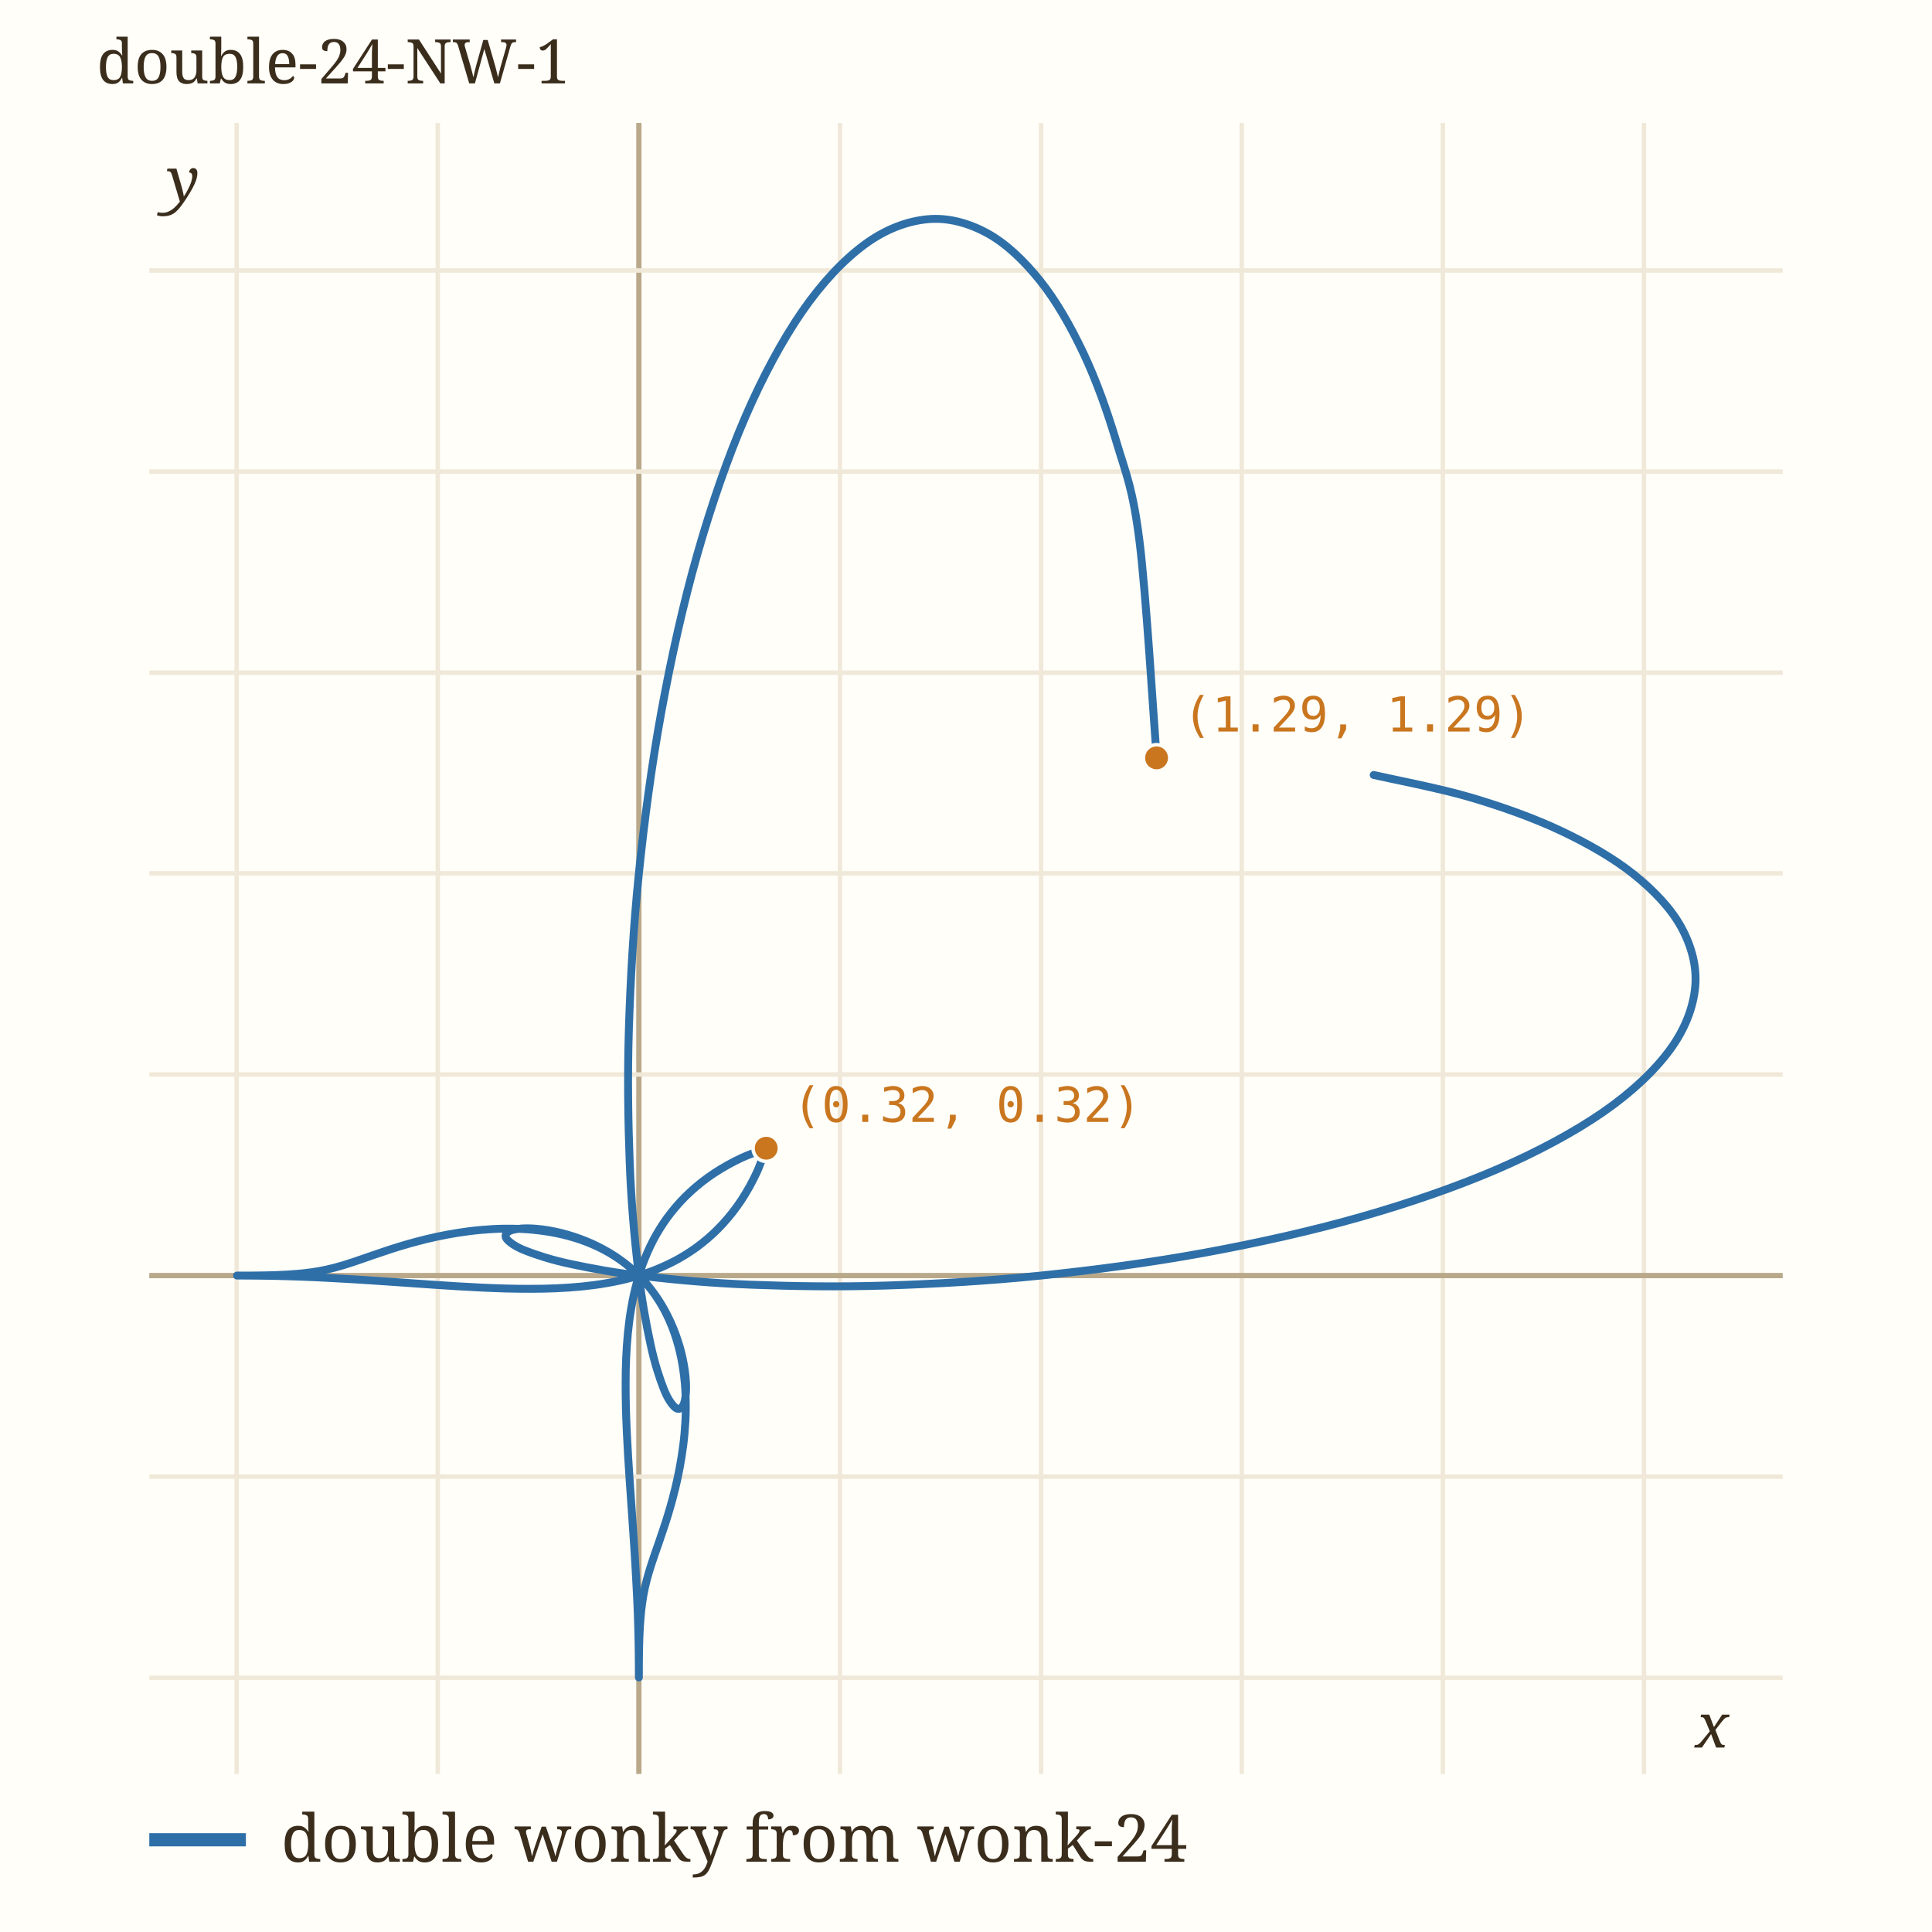
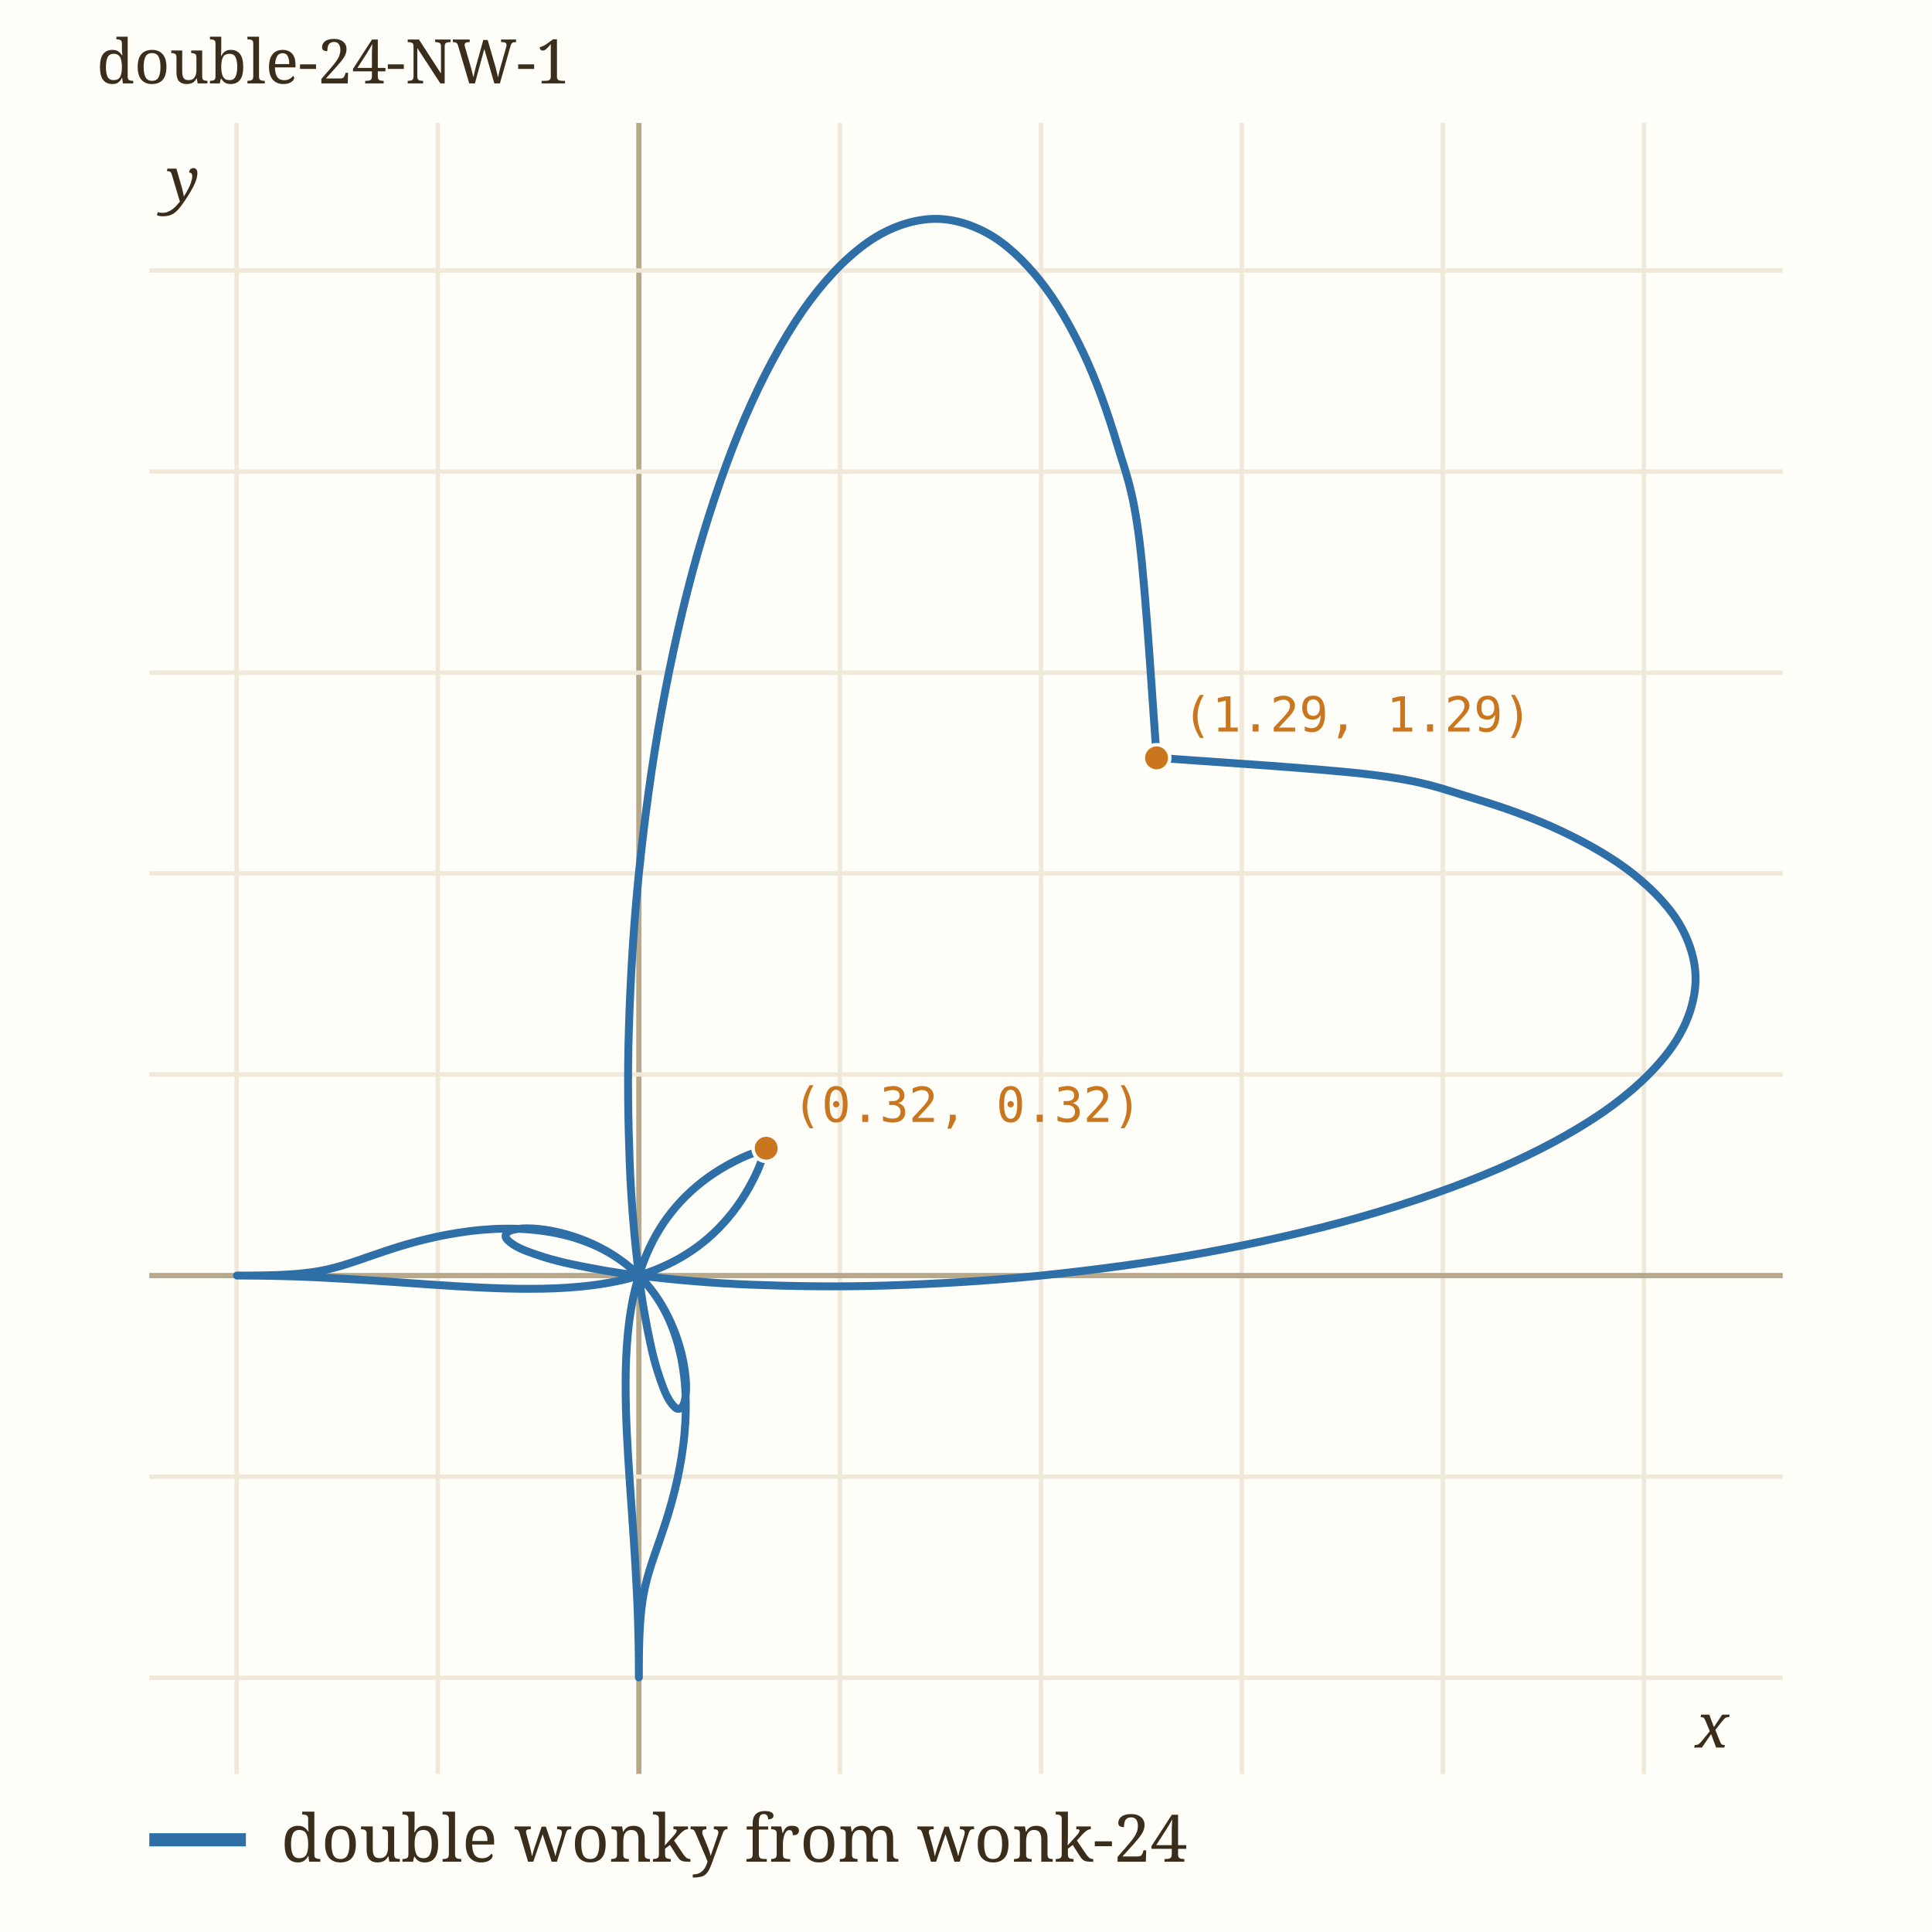
<svg xmlns="http://www.w3.org/2000/svg" viewBox="0 0 440 440" width="440" height="440" role="img" aria-label="double-24-NW-1" data-panel="double-24-NW-1">
  <rect x="0" y="0" width="440" height="440" fill="#fffef9" />
  <clipPath id="clip-double-24-NW-1">
    <rect x="34" y="28" width="372" height="376" />
  </clipPath>
  <g clip-path="url(#clip-double-24-NW-1)">
    <line x1="53.9" x2="53.9" y1="28" y2="404" stroke="#f0e8d8" stroke-width="1" />
    <text x="53.9" y="418.0" font-family="ui-monospace, Menlo, monospace" font-size="11" fill="#9c8a6a" text-anchor="middle">-1</text>
    <line x1="99.7" x2="99.7" y1="28" y2="404" stroke="#f0e8d8" stroke-width="1" />
    <text x="99.7" y="418.0" font-family="ui-monospace, Menlo, monospace" font-size="11" fill="#9c8a6a" text-anchor="middle">-0.5</text>
    <line x1="145.5" x2="145.5" y1="28" y2="404" stroke="#b9a98a" stroke-width="1.2" />
    <line x1="191.3" x2="191.3" y1="28" y2="404" stroke="#f0e8d8" stroke-width="1" />
    <text x="191.3" y="418.0" font-family="ui-monospace, Menlo, monospace" font-size="11" fill="#9c8a6a" text-anchor="middle">0.5</text>
    <line x1="237.1" x2="237.1" y1="28" y2="404" stroke="#f0e8d8" stroke-width="1" />
    <text x="237.1" y="418.0" font-family="ui-monospace, Menlo, monospace" font-size="11" fill="#9c8a6a" text-anchor="middle">1</text>
    <line x1="282.8" x2="282.8" y1="28" y2="404" stroke="#f0e8d8" stroke-width="1" />
    <text x="282.8" y="418.0" font-family="ui-monospace, Menlo, monospace" font-size="11" fill="#9c8a6a" text-anchor="middle">1.5</text>
    <line x1="328.6" x2="328.6" y1="28" y2="404" stroke="#f0e8d8" stroke-width="1" />
    <text x="328.6" y="418.0" font-family="ui-monospace, Menlo, monospace" font-size="11" fill="#9c8a6a" text-anchor="middle">2</text>
    <line x1="374.4" x2="374.4" y1="28" y2="404" stroke="#f0e8d8" stroke-width="1" />
    <text x="374.4" y="418.0" font-family="ui-monospace, Menlo, monospace" font-size="11" fill="#9c8a6a" text-anchor="middle">2.5</text>
    <line x1="34" x2="406" y1="382.1" y2="382.1" stroke="#f0e8d8" stroke-width="1" />
    <text x="28.0" y="386.1" font-family="ui-monospace, Menlo, monospace" font-size="11" fill="#9c8a6a" text-anchor="end">-1</text>
    <line x1="34" x2="406" y1="336.3" y2="336.3" stroke="#f0e8d8" stroke-width="1" />
    <text x="28.0" y="340.3" font-family="ui-monospace, Menlo, monospace" font-size="11" fill="#9c8a6a" text-anchor="end">-0.5</text>
    <line x1="34" x2="406" y1="290.5" y2="290.5" stroke="#b9a98a" stroke-width="1.2" />
    <line x1="34" x2="406" y1="244.7" y2="244.7" stroke="#f0e8d8" stroke-width="1" />
    <text x="28.0" y="248.7" font-family="ui-monospace, Menlo, monospace" font-size="11" fill="#9c8a6a" text-anchor="end">0.5</text>
    <line x1="34" x2="406" y1="198.9" y2="198.9" stroke="#f0e8d8" stroke-width="1" />
    <text x="28.0" y="202.9" font-family="ui-monospace, Menlo, monospace" font-size="11" fill="#9c8a6a" text-anchor="end">1</text>
    <line x1="34" x2="406" y1="153.2" y2="153.2" stroke="#f0e8d8" stroke-width="1" />
    <text x="28.0" y="157.2" font-family="ui-monospace, Menlo, monospace" font-size="11" fill="#9c8a6a" text-anchor="end">1.5</text>
    <line x1="34" x2="406" y1="107.4" y2="107.4" stroke="#f0e8d8" stroke-width="1" />
    <text x="28.0" y="111.4" font-family="ui-monospace, Menlo, monospace" font-size="11" fill="#9c8a6a" text-anchor="end">2</text>
    <line x1="34" x2="406" y1="61.6" y2="61.6" stroke="#f0e8d8" stroke-width="1" />
    <text x="28.0" y="65.6" font-family="ui-monospace, Menlo, monospace" font-size="11" fill="#9c8a6a" text-anchor="end">2.5</text>
-     <path d="M263.42,172.58 C262.77,164.34 261.02,135.10 259.50,123.15 C257.99,111.20 256.45,107.97 254.33,100.86 C252.21,93.75 249.68,86.64 246.77,80.48 C243.85,74.31 240.50,68.45 236.84,63.89 C233.18,59.32 229.08,55.42 224.81,53.09 C220.54,50.77 215.89,49.49 211.23,49.93 C206.58,50.37 201.63,52.21 196.88,55.71 C192.13,59.21 187.24,64.38 182.71,70.92 C178.19,77.47 173.71,85.77 169.73,94.98 C165.75,104.19 162.01,115.02 158.83,126.17 C155.65,137.33 152.88,149.76 150.66,161.89 C148.44,174.01 146.73,186.90 145.50,198.93 C144.26,210.97 143.58,223.16 143.23,234.12 C142.88,245.09 143.06,255.60 143.41,264.74 C143.75,273.88 144.52,282.08 145.31,288.96 C146.09,295.84 147.16,301.49 148.13,306.03 C149.10,310.57 150.19,313.79 151.12,316.20 C152.05,318.61 152.97,319.80 153.69,320.48 C154.41,321.16 155.02,320.84 155.45,320.28 C155.87,319.72 156.13,318.44 156.22,317.10 C156.31,315.76 156.22,313.98 155.98,312.24 C155.74,310.51 155.34,308.56 154.80,306.71 C154.26,304.87 153.57,302.96 152.77,301.18 C151.96,299.40 151.02,297.65 149.97,296.04 C148.92,294.43 147.74,292.90 146.46,291.51 C145.18,290.12 143.79,288.84 142.30,287.70 C140.82,286.56 139.22,285.54 137.56,284.65 C135.89,283.77 134.12,283.01 132.32,282.38 C130.51,281.75 128.62,281.25 126.72,280.86 C124.82,280.47 122.86,280.21 120.93,280.03 C119.00,279.86 117.03,279.81 115.13,279.82 C113.22,279.83 111.32,279.95 109.50,280.11 C107.68,280.27 105.89,280.51 104.20,280.78 C102.50,281.04 100.87,281.36 99.33,281.69 C97.80,282.02 96.34,282.38 94.98,282.74 C93.61,283.10 92.34,283.47 91.14,283.83 C89.95,284.19 88.84,284.55 87.80,284.90 C86.76,285.24 85.81,285.57 84.91,285.88 C84.00,286.19 83.18,286.48 82.38,286.76 C81.59,287.03 80.85,287.28 80.14,287.52 C79.43,287.75 78.77,287.96 78.12,288.16 C77.47,288.36 76.85,288.53 76.24,288.69 C75.63,288.85 75.03,288.99 74.45,289.12 C73.86,289.25 73.28,289.37 72.71,289.47 C72.14,289.57 71.57,289.66 71.01,289.74 C70.44,289.82 69.88,289.89 69.33,289.95 C68.77,290.02 68.22,290.07 67.67,290.11 C67.13,290.16 66.58,290.20 66.05,290.23 C65.52,290.27 64.99,290.30 64.48,290.32 C63.97,290.35 63.46,290.37 62.97,290.39 C62.48,290.40 62.00,290.42 61.55,290.43 C61.09,290.44 60.64,290.45 60.22,290.46 C59.80,290.47 59.39,290.47 59.00,290.48 C58.62,290.48 58.25,290.49 57.91,290.49 C57.57,290.49 57.25,290.49 56.95,290.50 C56.65,290.50 56.38,290.50 56.12,290.50 C55.87,290.50 55.64,290.50 55.43,290.50 C55.22,290.50 55.04,290.50 54.88,290.50 C54.71,290.50 54.57,290.50 54.45,290.50 C54.33,290.50 54.23,290.50 54.16,290.50 C54.08,290.50 54.02,290.50 53.98,290.50 C53.95,290.50 53.93,290.50 53.93,290.50 C53.93,290.50 53.98,290.50 53.98,290.50 C53.99,290.50 53.96,290.50 53.98,290.50 C54.01,290.50 54.08,290.50 54.16,290.50 C54.24,290.50 54.33,290.50 54.45,290.50 C54.57,290.50 54.71,290.50 54.88,290.50 C55.04,290.50 55.23,290.50 55.44,290.50 C55.66,290.50 55.89,290.51 56.16,290.51 C56.42,290.51 56.71,290.51 57.03,290.51 C57.35,290.51 57.69,290.51 58.07,290.52 C58.45,290.52 58.85,290.52 59.29,290.53 C59.73,290.53 60.20,290.54 60.71,290.55 C61.22,290.56 61.77,290.56 62.35,290.58 C62.94,290.59 63.56,290.60 64.23,290.62 C64.89,290.64 65.60,290.66 66.35,290.68 C67.11,290.70 67.90,290.73 68.75,290.76 C69.60,290.80 70.50,290.83 71.44,290.87 C72.39,290.92 73.39,290.96 74.44,291.02 C75.50,291.07 76.60,291.13 77.76,291.20 C78.93,291.26 80.14,291.33 81.41,291.41 C82.68,291.49 84.01,291.58 85.39,291.67 C86.77,291.76 88.20,291.86 89.68,291.96 C91.17,292.07 92.71,292.17 94.29,292.28 C95.87,292.39 97.51,292.51 99.18,292.62 C100.85,292.73 102.57,292.84 104.32,292.95 C106.07,293.05 107.87,293.15 109.68,293.24 C111.50,293.32 113.35,293.40 115.22,293.45 C117.09,293.49 118.99,293.53 120.89,293.52 C122.79,293.51 124.72,293.49 126.64,293.40 C128.56,293.31 130.50,293.19 132.42,293.00 C134.35,292.80 136.28,292.56 138.19,292.22 C140.10,291.89 142.01,291.49 143.88,290.97 C145.76,290.45 147.63,289.85 149.45,289.11 C151.27,288.37 153.08,287.53 154.82,286.53 C156.57,285.52 158.29,284.40 159.92,283.09 C161.56,281.79 163.16,280.33 164.64,278.70 C166.13,277.07 167.57,275.26 168.86,273.29 C170.15,271.32 171.36,269.16 172.40,266.89 C173.44,264.61 174.73,260.54 175.09,259.64 C175.44,258.74 174.30,261.27 174.52,261.48 C174.73,261.70 177.26,260.56 176.36,260.91 C175.46,261.27 171.39,262.56 169.11,263.60 C166.84,264.64 164.68,265.85 162.71,267.14 C160.74,268.43 158.93,269.87 157.30,271.36 C155.67,272.84 154.21,274.44 152.91,276.08 C151.60,277.71 150.48,279.43 149.47,281.18 C148.47,282.92 147.63,284.73 146.89,286.55 C146.15,288.37 145.55,290.24 145.03,292.12 C144.51,293.99 144.11,295.90 143.78,297.81 C143.44,299.72 143.20,301.65 143.00,303.58 C142.81,305.50 142.69,307.44 142.60,309.36 C142.51,311.28 142.49,313.21 142.48,315.11 C142.47,317.01 142.51,318.91 142.55,320.78 C142.60,322.65 142.68,324.50 142.76,326.32 C142.85,328.13 142.95,329.93 143.05,331.68 C143.16,333.43 143.27,335.15 143.38,336.82 C143.49,338.49 143.61,340.13 143.72,341.71 C143.83,343.29 143.93,344.83 144.04,346.32 C144.14,347.80 144.24,349.23 144.33,350.61 C144.42,351.99 144.51,353.32 144.59,354.59 C144.67,355.86 144.74,357.07 144.80,358.24 C144.87,359.40 144.93,360.50 144.98,361.56 C145.04,362.61 145.08,363.61 145.13,364.56 C145.17,365.50 145.20,366.40 145.24,367.25 C145.27,368.10 145.30,368.89 145.32,369.65 C145.34,370.40 145.36,371.11 145.38,371.77 C145.40,372.44 145.41,373.06 145.42,373.65 C145.44,374.23 145.44,374.78 145.45,375.29 C145.46,375.80 145.47,376.27 145.47,376.71 C145.48,377.15 145.48,377.55 145.48,377.93 C145.49,378.31 145.49,378.65 145.49,378.97 C145.49,379.29 145.49,379.58 145.49,379.84 C145.49,380.11 145.50,380.34 145.50,380.56 C145.50,380.77 145.50,380.96 145.50,381.12 C145.50,381.29 145.50,381.43 145.50,381.55 C145.50,381.67 145.50,381.76 145.50,381.84 C145.50,381.92 145.50,381.99 145.50,382.02 C145.50,382.04 145.50,382.01 145.50,382.02 C145.50,382.02 145.50,382.07 145.50,382.07 C145.50,382.07 145.50,382.05 145.50,382.02 C145.50,381.98 145.50,381.92 145.50,381.84 C145.50,381.77 145.50,381.67 145.50,381.55 C145.50,381.43 145.50,381.29 145.50,381.12 C145.50,380.96 145.50,380.78 145.50,380.57 C145.50,380.36 145.50,380.13 145.50,379.88 C145.50,379.62 145.50,379.35 145.50,379.05 C145.51,378.75 145.51,378.43 145.51,378.09 C145.51,377.75 145.52,377.38 145.52,377.00 C145.53,376.61 145.53,376.20 145.54,375.78 C145.55,375.36 145.56,374.91 145.57,374.45 C145.58,374.00 145.60,373.52 145.61,373.03 C145.63,372.54 145.65,372.03 145.68,371.52 C145.70,371.01 145.73,370.48 145.77,369.95 C145.80,369.42 145.84,368.87 145.89,368.33 C145.93,367.78 145.98,367.23 146.05,366.67 C146.11,366.12 146.18,365.56 146.26,364.99 C146.34,364.43 146.43,363.86 146.53,363.29 C146.63,362.72 146.75,362.14 146.88,361.55 C147.01,360.97 147.15,360.37 147.31,359.76 C147.47,359.15 147.64,358.53 147.84,357.88 C148.04,357.23 148.25,356.57 148.48,355.86 C148.72,355.15 148.97,354.41 149.24,353.62 C149.52,352.82 149.81,352.00 150.12,351.09 C150.43,350.19 150.76,349.24 151.10,348.20 C151.45,347.16 151.81,346.05 152.17,344.86 C152.53,343.66 152.90,342.39 153.26,341.02 C153.62,339.66 153.98,338.20 154.31,336.67 C154.64,335.13 154.96,333.50 155.22,331.80 C155.49,330.11 155.73,328.32 155.89,326.50 C156.05,324.68 156.17,322.78 156.18,320.87 C156.19,318.97 156.14,317.00 155.97,315.07 C155.79,313.14 155.53,311.18 155.14,309.28 C154.75,307.38 154.25,305.49 153.62,303.68 C152.99,301.88 152.23,300.11 151.35,298.44 C150.46,296.78 149.44,295.18 148.30,293.70 C147.16,292.21 145.88,290.82 144.49,289.54 C143.10,288.26 141.57,287.08 139.96,286.03 C138.35,284.98 136.60,284.04 134.82,283.23 C133.04,282.43 131.13,281.74 129.29,281.20 C127.44,280.66 125.49,280.26 123.76,280.02 C122.02,279.78 120.24,279.69 118.90,279.78 C117.56,279.87 116.28,280.13 115.72,280.55 C115.16,280.98 114.84,281.59 115.52,282.31 C116.20,283.03 117.39,283.95 119.80,284.88 C122.21,285.81 125.43,286.90 129.97,287.87 C134.51,288.84 140.16,289.91 147.04,290.69 C153.92,291.48 162.12,292.25 171.26,292.59 C180.40,292.94 190.91,293.12 201.88,292.77 C212.84,292.42 225.03,291.74 237.07,290.50 C249.10,289.27 261.99,287.56 274.11,285.34 C286.24,283.12 298.67,280.35 309.83,277.17 C320.98,273.99 331.81,270.25 341.02,266.27 C350.23,262.29 358.53,257.81 365.08,253.29 C371.62,248.76 376.79,243.87 380.29,239.12 C383.79,234.37 385.63,229.42 386.07,224.77 C386.51,220.11 385.23,215.46 382.91,211.19 C380.58,206.92 376.68,202.82 372.11,199.16 C367.55,195.50 361.69,192.15 355.52,189.23 C349.36,186.32 342.25,183.79 335.14,181.67 C328.03,179.55 316.57,177.36 312.85,176.50" fill="none" stroke="#2f6fa8" stroke-width="1.8" stroke-linecap="round" data-path="double-24-NW-1" />
+     <path d="M263.42,172.58 C262.77,164.34 261.02,135.10 259.50,123.15 C257.99,111.20 256.45,107.97 254.33,100.86 C252.21,93.75 249.68,86.64 246.77,80.48 C243.85,74.31 240.50,68.45 236.84,63.89 C233.18,59.32 229.08,55.42 224.81,53.09 C220.54,50.77 215.89,49.49 211.23,49.93 C206.58,50.37 201.63,52.21 196.88,55.71 C192.13,59.21 187.24,64.38 182.71,70.92 C178.19,77.47 173.71,85.77 169.73,94.98 C165.75,104.19 162.01,115.02 158.83,126.17 C155.65,137.33 152.88,149.76 150.66,161.89 C148.44,174.01 146.73,186.90 145.50,198.93 C144.26,210.97 143.58,223.16 143.23,234.12 C142.88,245.09 143.06,255.60 143.41,264.74 C143.75,273.88 144.52,282.08 145.31,288.96 C146.09,295.84 147.16,301.49 148.13,306.03 C149.10,310.57 150.19,313.79 151.12,316.20 C152.05,318.61 152.97,319.80 153.69,320.48 C154.41,321.16 155.02,320.84 155.45,320.28 C155.87,319.72 156.13,318.44 156.22,317.10 C156.31,315.76 156.22,313.98 155.98,312.24 C155.74,310.51 155.34,308.56 154.80,306.71 C154.26,304.87 153.57,302.96 152.77,301.18 C151.96,299.40 151.02,297.65 149.97,296.04 C148.92,294.43 147.74,292.90 146.46,291.51 C145.18,290.12 143.79,288.84 142.30,287.70 C140.82,286.56 139.22,285.54 137.56,284.65 C135.89,283.77 134.12,283.01 132.32,282.38 C130.51,281.75 128.62,281.25 126.72,280.86 C124.82,280.47 122.86,280.21 120.93,280.03 C119.00,279.86 117.03,279.81 115.13,279.82 C113.22,279.83 111.32,279.95 109.50,280.11 C107.68,280.27 105.89,280.51 104.20,280.78 C102.50,281.04 100.87,281.36 99.33,281.69 C97.80,282.02 96.34,282.38 94.98,282.74 C93.61,283.10 92.34,283.47 91.14,283.83 C89.95,284.19 88.84,284.55 87.80,284.90 C86.76,285.24 85.81,285.57 84.91,285.88 C84.00,286.19 83.18,286.48 82.38,286.76 C81.59,287.03 80.85,287.28 80.14,287.52 C79.43,287.75 78.77,287.96 78.12,288.16 C77.47,288.36 76.85,288.53 76.24,288.69 C75.63,288.85 75.03,288.99 74.45,289.12 C73.86,289.25 73.28,289.37 72.71,289.47 C72.14,289.57 71.57,289.66 71.01,289.74 C70.44,289.82 69.88,289.89 69.33,289.95 C68.77,290.02 68.22,290.07 67.67,290.11 C67.13,290.16 66.58,290.20 66.05,290.23 C65.52,290.27 64.99,290.30 64.48,290.32 C63.97,290.35 63.46,290.37 62.97,290.39 C62.48,290.40 62.00,290.42 61.55,290.43 C61.09,290.44 60.64,290.45 60.22,290.46 C59.80,290.47 59.39,290.47 59.00,290.48 C58.62,290.48 58.25,290.49 57.91,290.49 C57.57,290.49 57.25,290.49 56.95,290.50 C56.65,290.50 56.38,290.50 56.12,290.50 C55.87,290.50 55.64,290.50 55.43,290.50 C55.22,290.50 55.04,290.50 54.88,290.50 C54.71,290.50 54.57,290.50 54.45,290.50 C54.33,290.50 54.23,290.50 54.16,290.50 C54.08,290.50 54.02,290.50 53.98,290.50 C53.95,290.50 53.93,290.50 53.93,290.50 C53.93,290.50 53.98,290.50 53.98,290.50 C53.99,290.50 53.96,290.50 53.98,290.50 C54.01,290.50 54.08,290.50 54.16,290.50 C54.24,290.50 54.33,290.50 54.45,290.50 C54.57,290.50 54.71,290.50 54.88,290.50 C55.04,290.50 55.23,290.50 55.44,290.50 C55.66,290.50 55.89,290.51 56.16,290.51 C56.42,290.51 56.71,290.51 57.03,290.51 C57.35,290.51 57.69,290.51 58.07,290.52 C58.45,290.52 58.85,290.52 59.29,290.53 C59.73,290.53 60.20,290.54 60.71,290.55 C61.22,290.56 61.77,290.56 62.35,290.58 C62.94,290.59 63.56,290.60 64.23,290.62 C64.89,290.64 65.60,290.66 66.35,290.68 C67.11,290.70 67.90,290.73 68.75,290.76 C69.60,290.80 70.50,290.83 71.44,290.87 C72.39,290.92 73.39,290.96 74.44,291.02 C75.50,291.07 76.60,291.13 77.76,291.20 C78.93,291.26 80.14,291.33 81.41,291.41 C82.68,291.49 84.01,291.58 85.39,291.67 C86.77,291.76 88.20,291.86 89.68,291.96 C91.17,292.07 92.71,292.17 94.29,292.28 C95.87,292.39 97.51,292.51 99.18,292.62 C100.85,292.73 102.57,292.84 104.32,292.95 C106.07,293.05 107.87,293.15 109.68,293.24 C111.50,293.32 113.35,293.40 115.22,293.45 C117.09,293.49 118.99,293.53 120.89,293.52 C122.79,293.51 124.72,293.49 126.64,293.40 C128.56,293.31 130.50,293.19 132.42,293.00 C134.35,292.80 136.28,292.56 138.19,292.22 C140.10,291.89 142.01,291.49 143.88,290.97 C145.76,290.45 147.63,289.85 149.45,289.11 C151.27,288.37 153.08,287.53 154.82,286.53 C156.57,285.52 158.29,284.40 159.92,283.09 C161.56,281.79 163.16,280.33 164.64,278.70 C166.13,277.07 167.57,275.26 168.86,273.29 C170.15,271.32 171.36,269.16 172.40,266.89 C173.44,264.61 174.73,260.54 175.09,259.64 C175.44,258.74 174.30,261.27 174.52,261.48 C174.73,261.70 177.26,260.56 176.36,260.91 C175.46,261.27 171.39,262.56 169.11,263.60 C166.84,264.64 164.68,265.85 162.71,267.14 C160.74,268.43 158.93,269.87 157.30,271.36 C155.67,272.84 154.21,274.44 152.91,276.08 C151.60,277.71 150.48,279.43 149.47,281.18 C148.47,282.92 147.63,284.73 146.89,286.55 C146.15,288.37 145.55,290.24 145.03,292.12 C144.51,293.99 144.11,295.90 143.78,297.81 C143.44,299.72 143.20,301.65 143.00,303.58 C142.81,305.50 142.69,307.44 142.60,309.36 C142.51,311.28 142.49,313.21 142.48,315.11 C142.47,317.01 142.51,318.91 142.55,320.78 C142.60,322.65 142.68,324.50 142.76,326.32 C142.85,328.13 142.95,329.93 143.05,331.68 C143.16,333.43 143.27,335.15 143.38,336.82 C143.49,338.49 143.61,340.13 143.72,341.71 C143.83,343.29 143.93,344.83 144.04,346.32 C144.14,347.80 144.24,349.23 144.33,350.61 C144.42,351.99 144.51,353.32 144.59,354.59 C144.67,355.86 144.74,357.07 144.80,358.24 C144.87,359.40 144.93,360.50 144.98,361.56 C145.04,362.61 145.08,363.61 145.13,364.56 C145.17,365.50 145.20,366.40 145.24,367.25 C145.27,368.10 145.30,368.89 145.32,369.65 C145.34,370.40 145.36,371.11 145.38,371.77 C145.40,372.44 145.41,373.06 145.42,373.65 C145.44,374.23 145.44,374.78 145.45,375.29 C145.46,375.80 145.47,376.27 145.47,376.71 C145.48,377.15 145.48,377.55 145.48,377.93 C145.49,378.31 145.49,378.65 145.49,378.97 C145.49,379.29 145.49,379.58 145.49,379.84 C145.49,380.11 145.50,380.34 145.50,380.56 C145.50,380.77 145.50,380.96 145.50,381.12 C145.50,381.29 145.50,381.43 145.50,381.55 C145.50,381.67 145.50,381.76 145.50,381.84 C145.50,381.92 145.50,381.99 145.50,382.02 C145.50,382.04 145.50,382.01 145.50,382.02 C145.50,382.02 145.50,382.07 145.50,382.07 C145.50,382.07 145.50,382.05 145.50,382.02 C145.50,381.98 145.50,381.92 145.50,381.84 C145.50,381.77 145.50,381.67 145.50,381.55 C145.50,381.43 145.50,381.29 145.50,381.12 C145.50,380.96 145.50,380.78 145.50,380.57 C145.50,380.36 145.50,380.13 145.50,379.88 C145.50,379.62 145.50,379.35 145.50,379.05 C145.51,378.75 145.51,378.43 145.51,378.09 C145.51,377.75 145.52,377.38 145.52,377.00 C145.53,376.61 145.53,376.20 145.54,375.78 C145.55,375.36 145.56,374.91 145.57,374.45 C145.58,374.00 145.60,373.52 145.61,373.03 C145.63,372.54 145.65,372.03 145.68,371.52 C145.70,371.01 145.73,370.48 145.77,369.95 C145.80,369.42 145.84,368.87 145.89,368.33 C145.93,367.78 145.98,367.23 146.05,366.67 C146.11,366.12 146.18,365.56 146.26,364.99 C146.34,364.43 146.43,363.86 146.53,363.29 C146.63,362.72 146.75,362.14 146.88,361.55 C147.01,360.97 147.15,360.37 147.31,359.76 C147.47,359.15 147.64,358.53 147.84,357.88 C148.04,357.23 148.25,356.57 148.48,355.86 C148.72,355.15 148.97,354.41 149.24,353.62 C149.52,352.82 149.81,352.00 150.12,351.09 C150.43,350.19 150.76,349.24 151.10,348.20 C151.45,347.16 151.81,346.05 152.17,344.86 C152.53,343.66 152.90,342.39 153.26,341.02 C153.62,339.66 153.98,338.20 154.31,336.67 C154.64,335.13 154.96,333.50 155.22,331.80 C155.49,330.11 155.73,328.32 155.89,326.50 C156.05,324.68 156.17,322.78 156.18,320.87 C156.19,318.97 156.14,317.00 155.97,315.07 C155.79,313.14 155.53,311.18 155.14,309.28 C154.75,307.38 154.25,305.49 153.62,303.68 C152.99,301.88 152.23,300.11 151.35,298.44 C150.46,296.78 149.44,295.18 148.30,293.70 C147.16,292.21 145.88,290.82 144.49,289.54 C143.10,288.26 141.57,287.08 139.96,286.03 C138.35,284.98 136.60,284.04 134.82,283.23 C133.04,282.43 131.13,281.74 129.29,281.20 C127.44,280.66 125.49,280.26 123.76,280.02 C122.02,279.78 120.24,279.69 118.90,279.78 C117.56,279.87 116.28,280.13 115.72,280.55 C115.16,280.98 114.84,281.59 115.52,282.31 C116.20,283.03 117.39,283.95 119.80,284.88 C122.21,285.81 125.43,286.90 129.97,287.87 C134.51,288.84 140.16,289.91 147.04,290.69 C153.92,291.48 162.12,292.25 171.26,292.59 C180.40,292.94 190.91,293.12 201.88,292.77 C212.84,292.42 225.03,291.74 237.07,290.50 C249.10,289.27 261.99,287.56 274.11,285.34 C286.24,283.12 298.67,280.35 309.83,277.17 C320.98,273.99 331.81,270.25 341.02,266.27 C350.23,262.29 358.53,257.81 365.08,253.29 C371.62,248.76 376.79,243.87 380.29,239.12 C383.79,234.37 385.63,229.42 386.07,224.77 C386.51,220.11 385.23,215.46 382.91,211.19 C380.58,206.92 376.68,202.82 372.11,199.16 C367.55,195.50 361.69,192.15 355.52,189.23 C349.36,186.32 342.25,183.79 335.14,181.67 C328.03,179.55 324.80,178.01 312.85,176.50 C300.90,174.98 271.66,173.23 263.42,172.58" fill="none" stroke="#2f6fa8" stroke-width="1.8" stroke-linecap="round" data-path="double-24-NW-1" />
    <circle cx="174.5" cy="261.5" r="3" fill="#c9761f" stroke="#fffef9" stroke-width="0.8" />
    <text x="180.5" y="255.5" font-family="ui-monospace, Menlo, monospace" font-size="11" fill="#c9761f">(0.32, 0.32)</text>
    <circle cx="263.4" cy="172.6" r="3" fill="#c9761f" stroke="#fffef9" stroke-width="0.8" />
    <text x="269.4" y="166.6" font-family="ui-monospace, Menlo, monospace" font-size="11" fill="#c9761f">(1.29, 1.29)</text>
  </g>
  <text x="386.1" y="398.0" font-family="Georgia, serif" font-size="14" font-style="italic" fill="#3b2d1c">x</text>
  <text x="38.0" y="45.9" font-family="Georgia, serif" font-size="14" font-style="italic" fill="#3b2d1c">y</text>
  <text x="22" y="19" font-family="Georgia, serif" font-size="14" fill="#3b2d1c">double-24-NW-1</text>
  <line x1="34" x2="56" y1="419" y2="419" stroke="#2f6fa8" stroke-width="3" />
  <text x="64" y="424" font-family="Georgia, serif" font-size="15" fill="#3b2d1c">double wonky from wonk-24</text>
</svg>
